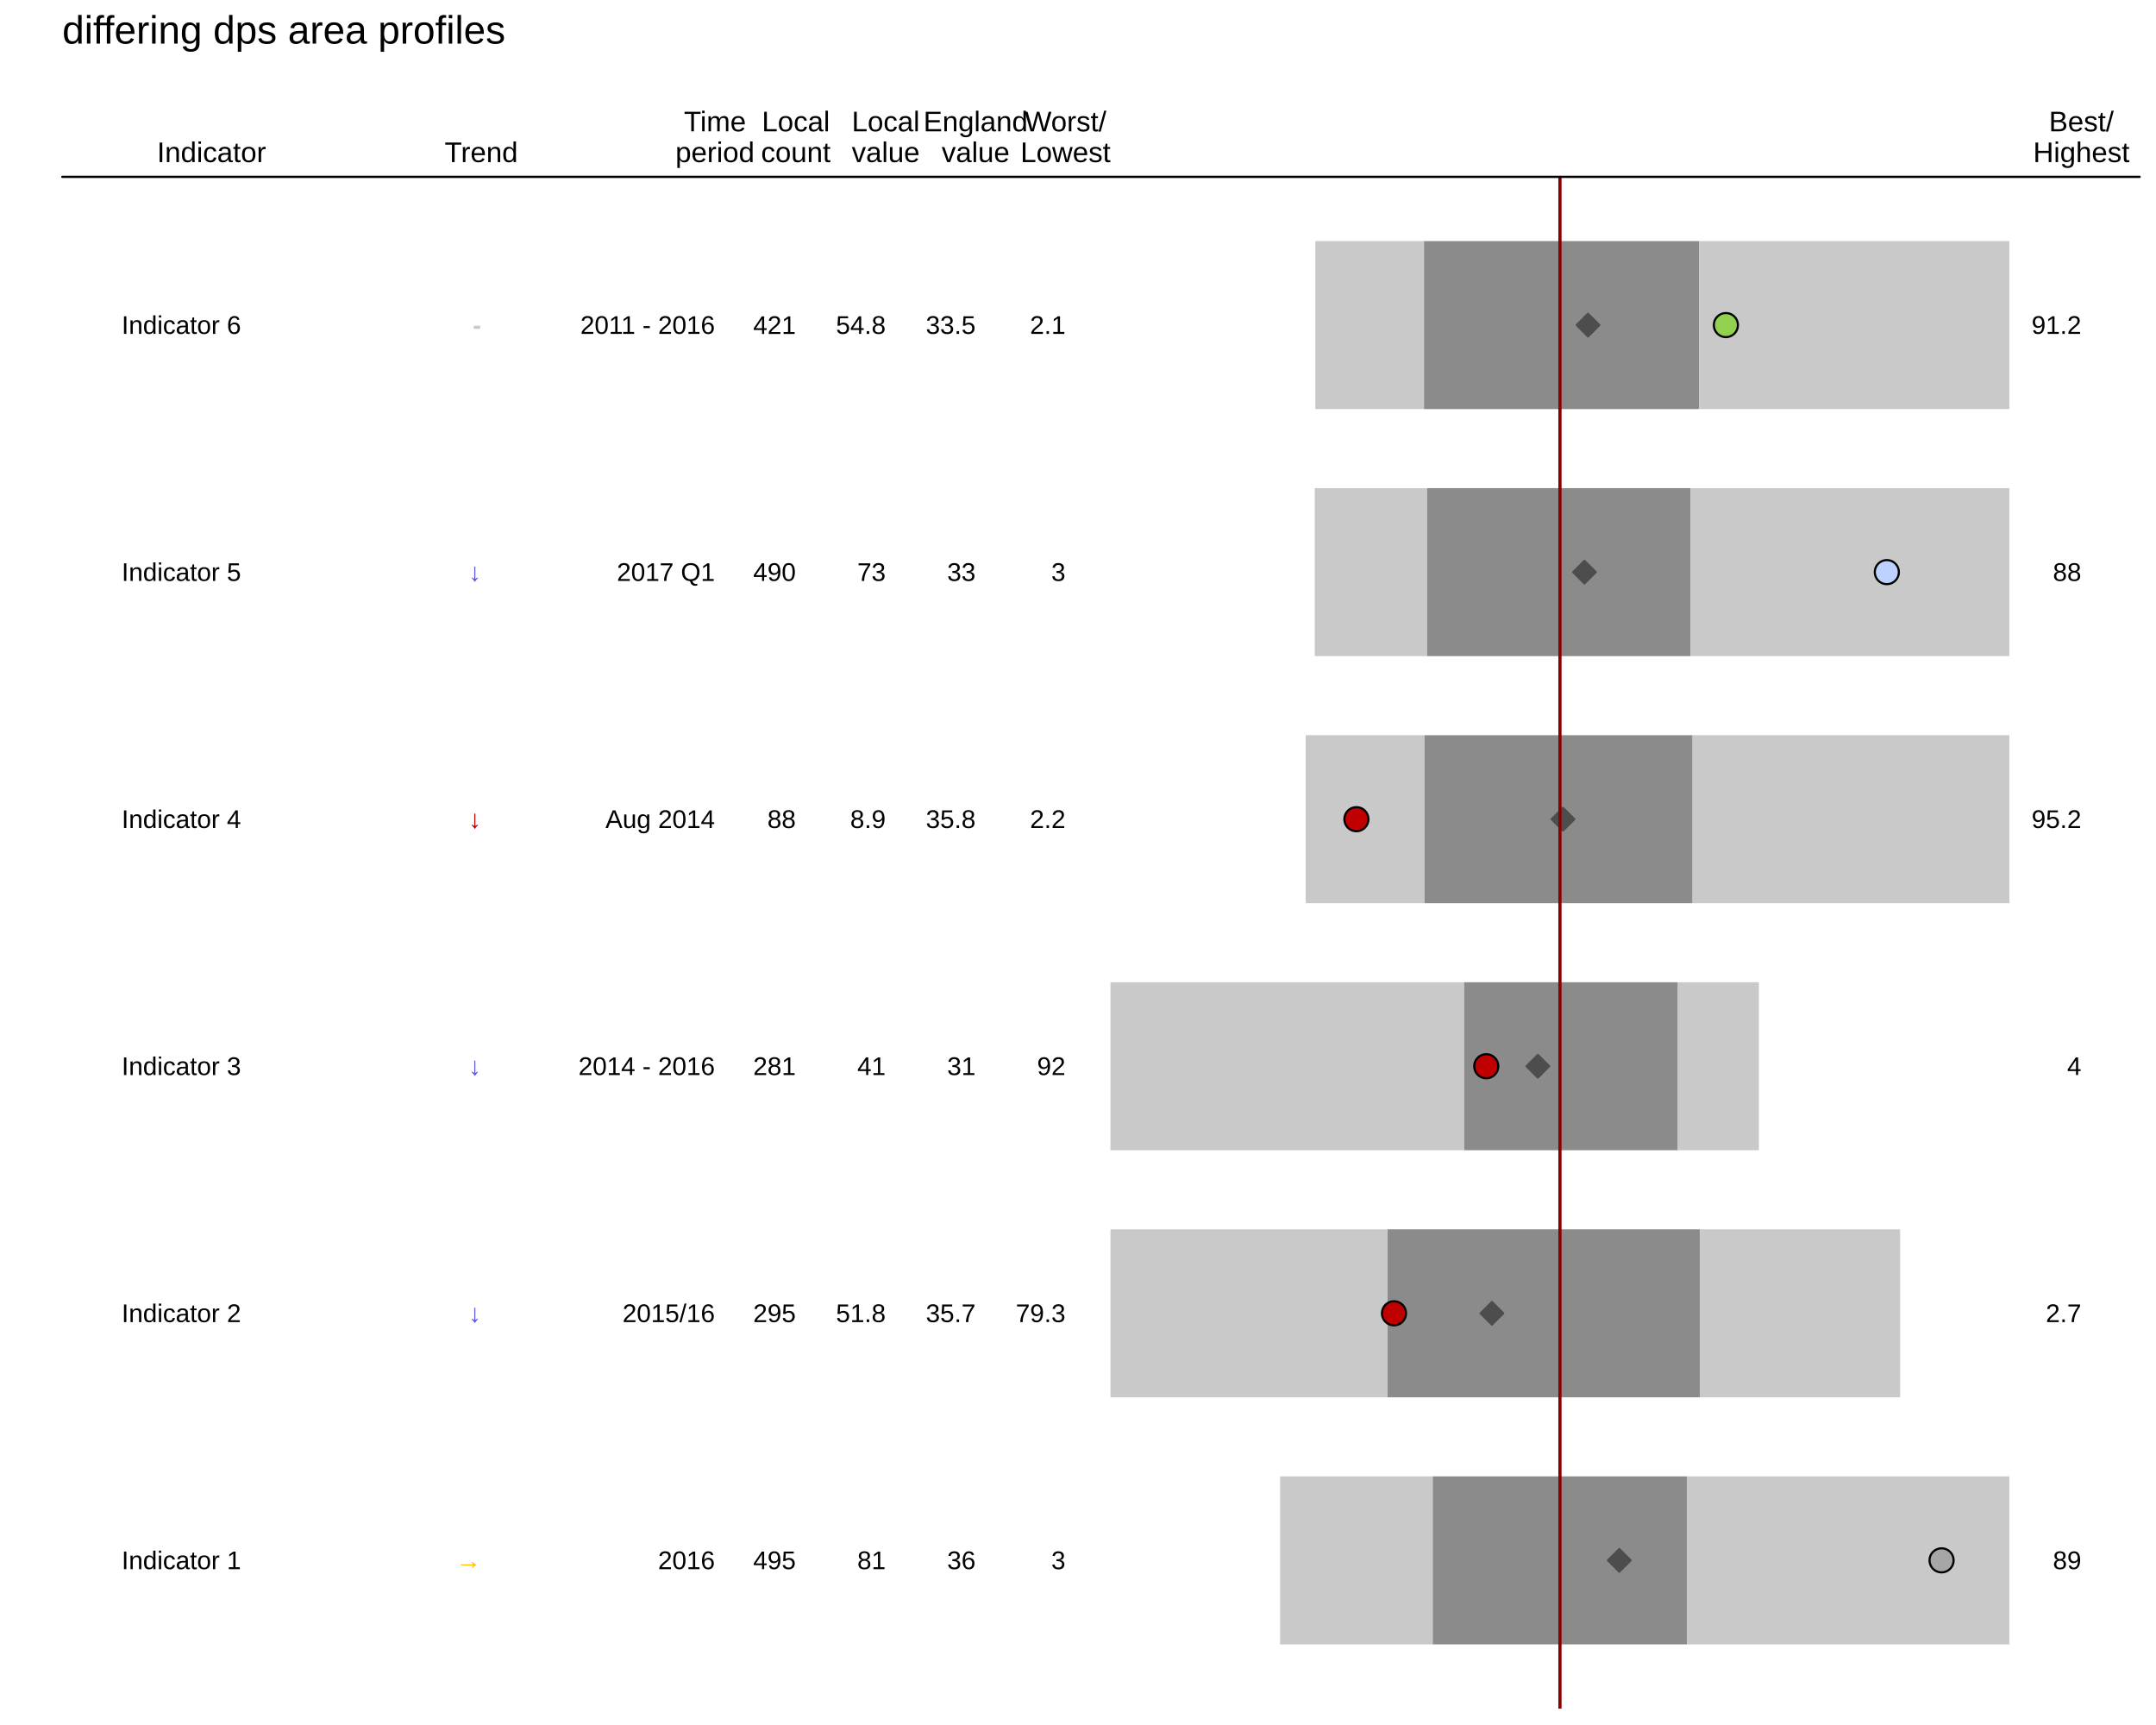
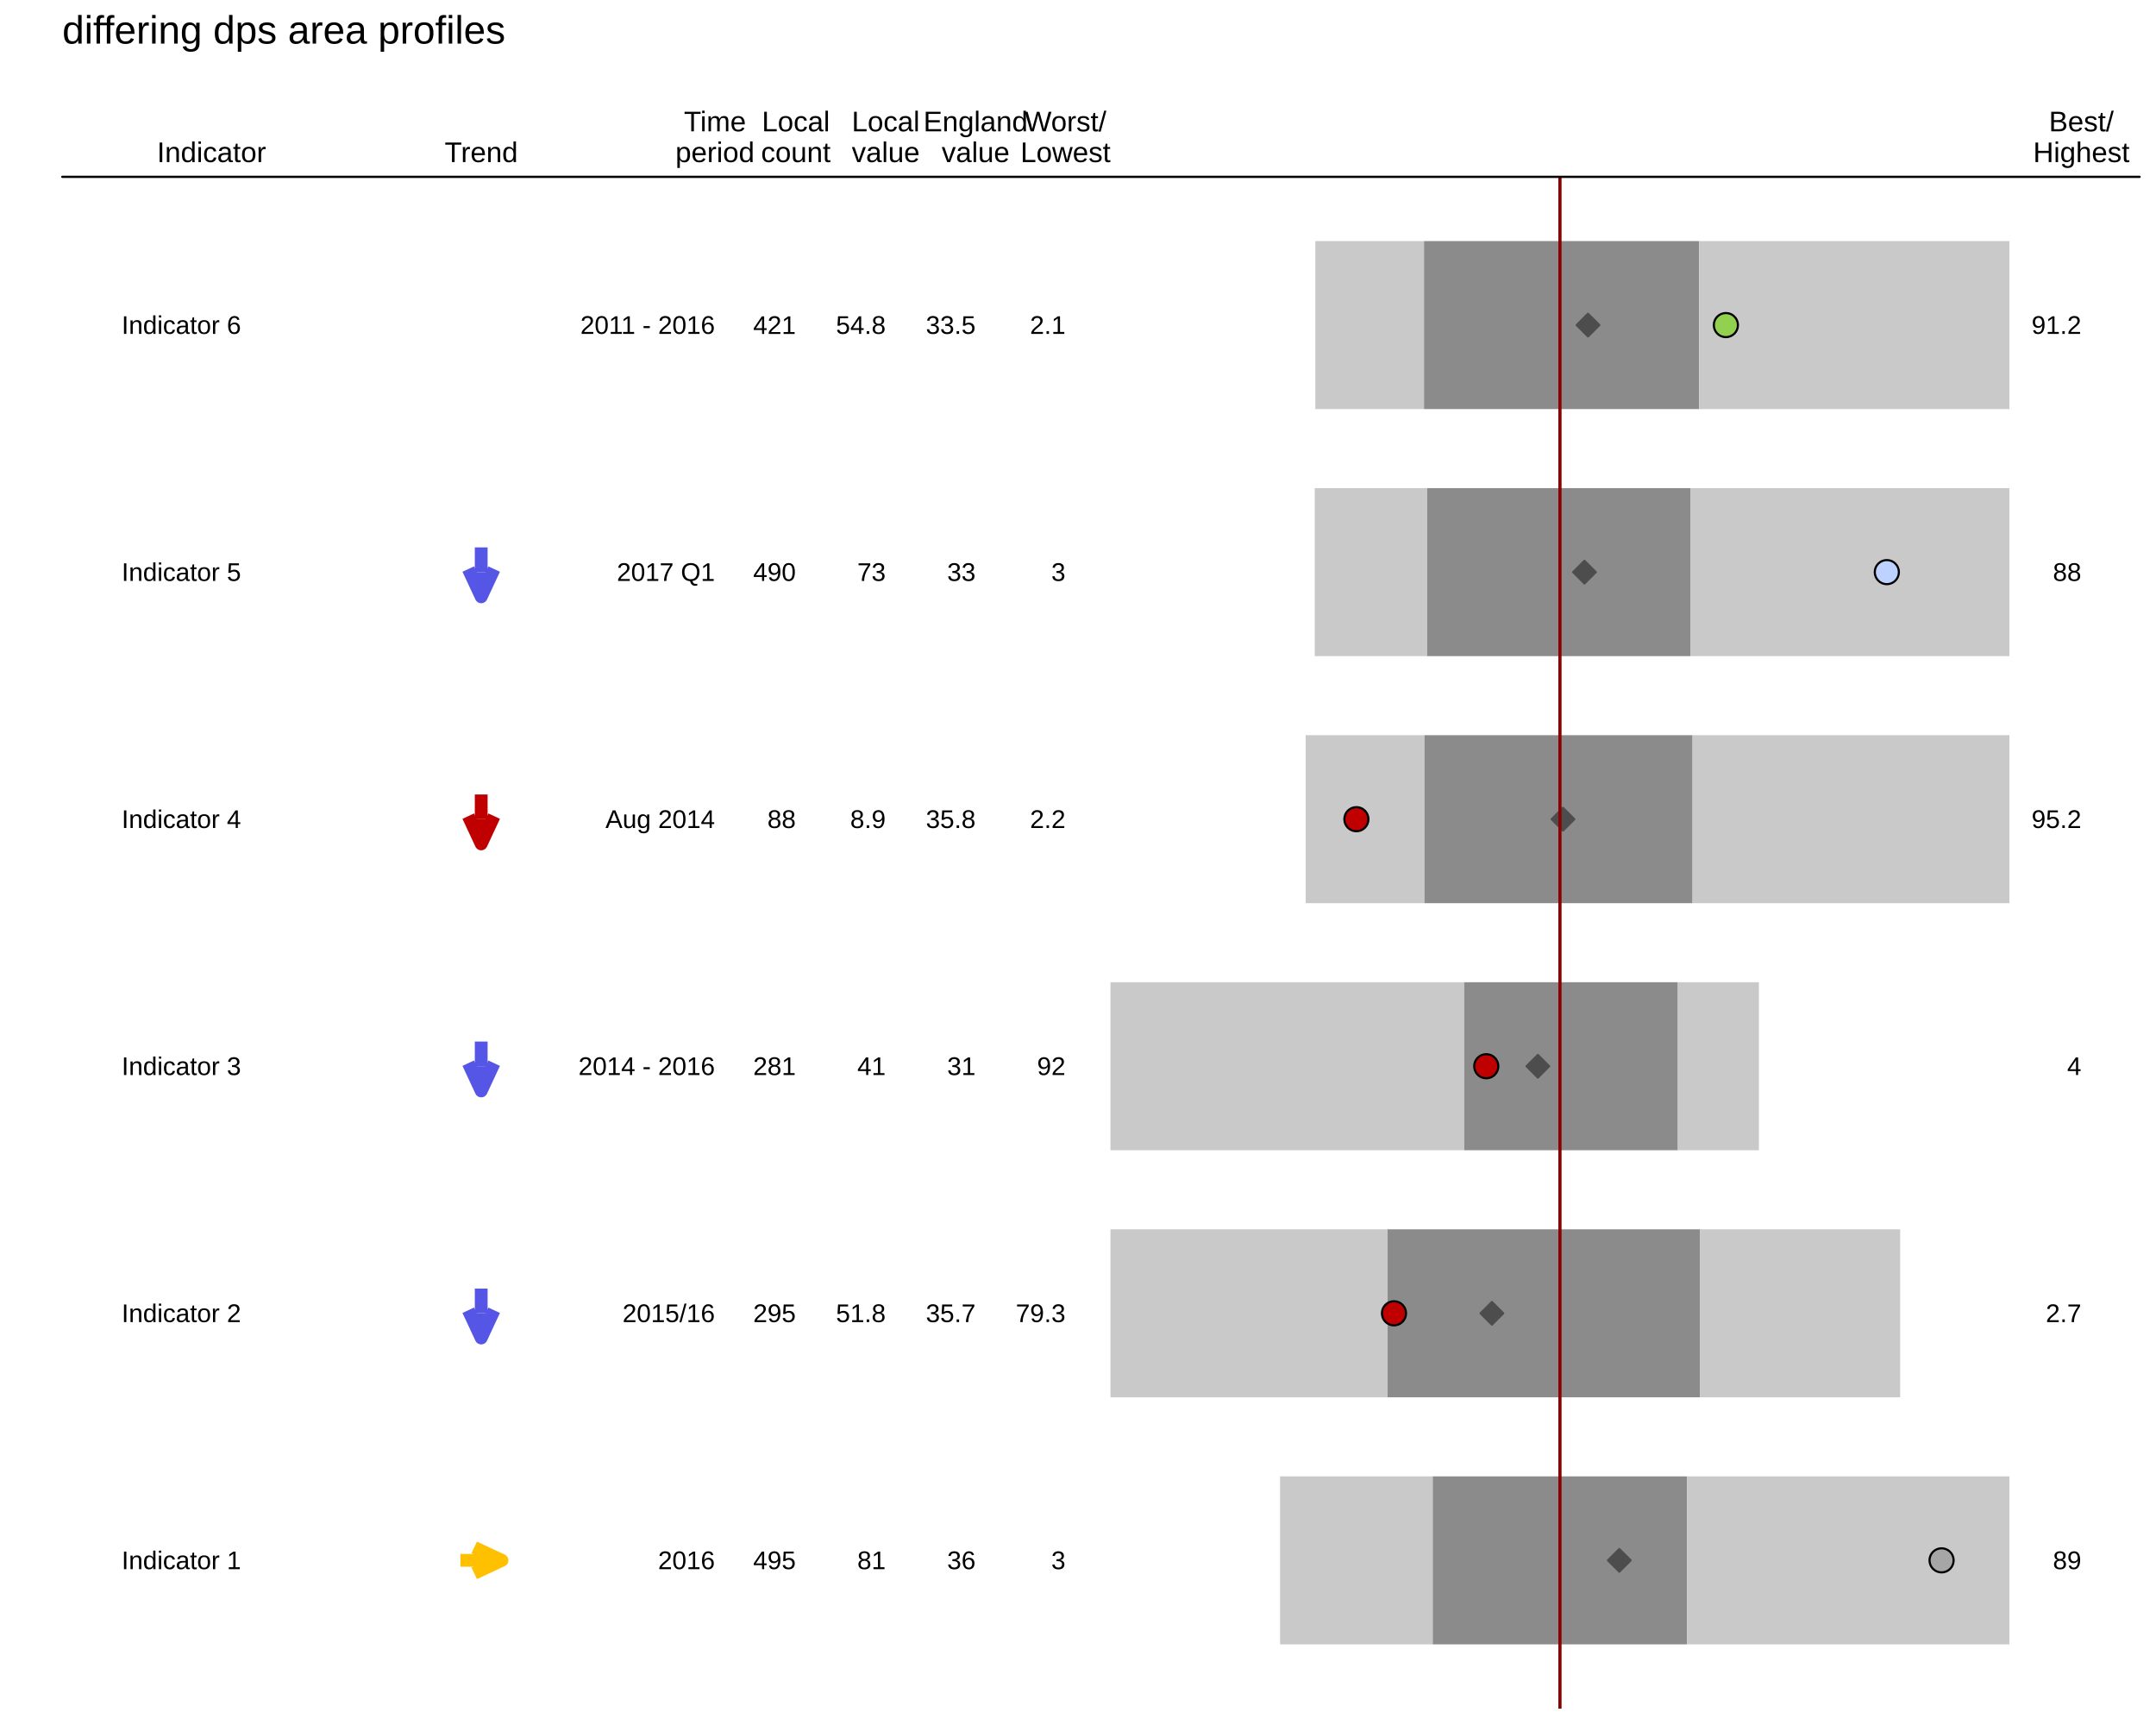
<svg xmlns="http://www.w3.org/2000/svg" viewBox="0 0 720.00 576.00">
  <defs>
    <style type="text/css">
    line, polyline, polygon, path, rect, circle {
      fill: none;
      stroke: #000000;
      stroke-linecap: round;
      stroke-linejoin: round;
      stroke-miterlimit: 10.00;
    }
  </style>
  </defs>
  <rect width="100%" height="100%" style="stroke: none; fill: #FFFFFF;" />
  <defs>
    <clipPath id="cpMjAuODB8NzE0LjUyfDU3MC41Mnw1OS4wNQ==">
      <rect x="20.80" y="59.05" width="693.72" height="511.47" />
    </clipPath>
  </defs>
  <rect x="370.84" y="492.98" width="56.64" height="56.10" style="stroke-width: 1.07; stroke: none; stroke-linecap: square; stroke-linejoin: miter; fill: #FFFFFF;" clip-path="url(#cpMjAuODB8NzE0LjUyfDU3MC41Mnw1OS4wNQ==)" />
  <rect x="427.49" y="492.98" width="50.98" height="56.10" style="stroke-width: 1.07; stroke: none; stroke-linecap: square; stroke-linejoin: miter; fill: #C9C9C9;" clip-path="url(#cpMjAuODB8NzE0LjUyfDU3MC41Mnw1OS4wNQ==)" />
  <rect x="478.47" y="492.98" width="84.96" height="56.10" style="stroke-width: 1.07; stroke: none; stroke-linecap: square; stroke-linejoin: miter; fill: #8B8B8B;" clip-path="url(#cpMjAuODB8NzE0LjUyfDU3MC41Mnw1OS4wNQ==)" />
  <rect x="563.43" y="492.98" width="107.62" height="56.10" style="stroke-width: 1.07; stroke: none; stroke-linecap: square; stroke-linejoin: miter; fill: #C9C9C9;" clip-path="url(#cpMjAuODB8NzE0LjUyfDU3MC41Mnw1OS4wNQ==)" />
  <rect x="370.84" y="410.48" width="0.00" height="56.10" style="stroke-width: 1.07; stroke: none; stroke-linecap: square; stroke-linejoin: miter; fill: #FFFFFF;" clip-path="url(#cpMjAuODB8NzE0LjUyfDU3MC41Mnw1OS4wNQ==)" />
  <rect x="370.84" y="410.48" width="92.52" height="56.10" style="stroke-width: 1.07; stroke: none; stroke-linecap: square; stroke-linejoin: miter; fill: #C9C9C9;" clip-path="url(#cpMjAuODB8NzE0LjUyfDU3MC41Mnw1OS4wNQ==)" />
  <rect x="463.37" y="410.48" width="104.40" height="56.10" style="stroke-width: 1.07; stroke: none; stroke-linecap: square; stroke-linejoin: miter; fill: #8B8B8B;" clip-path="url(#cpMjAuODB8NzE0LjUyfDU3MC41Mnw1OS4wNQ==)" />
  <rect x="567.77" y="410.48" width="66.79" height="56.10" style="stroke-width: 1.07; stroke: none; stroke-linecap: square; stroke-linejoin: miter; fill: #C9C9C9;" clip-path="url(#cpMjAuODB8NzE0LjUyfDU3MC41Mnw1OS4wNQ==)" />
  <rect x="370.84" y="327.98" width="0.00" height="56.10" style="stroke-width: 1.07; stroke: none; stroke-linecap: square; stroke-linejoin: miter; fill: #FFFFFF;" clip-path="url(#cpMjAuODB8NzE0LjUyfDU3MC41Mnw1OS4wNQ==)" />
  <rect x="370.84" y="327.98" width="118.11" height="56.10" style="stroke-width: 1.07; stroke: none; stroke-linecap: square; stroke-linejoin: miter; fill: #C9C9C9;" clip-path="url(#cpMjAuODB8NzE0LjUyfDU3MC41Mnw1OS4wNQ==)" />
  <rect x="488.96" y="327.98" width="71.36" height="56.10" style="stroke-width: 1.07; stroke: none; stroke-linecap: square; stroke-linejoin: miter; fill: #8B8B8B;" clip-path="url(#cpMjAuODB8NzE0LjUyfDU3MC41Mnw1OS4wNQ==)" />
  <rect x="560.32" y="327.98" width="27.07" height="56.10" style="stroke-width: 1.07; stroke: none; stroke-linecap: square; stroke-linejoin: miter; fill: #C9C9C9;" clip-path="url(#cpMjAuODB8NzE0LjUyfDU3MC41Mnw1OS4wNQ==)" />
  <rect x="370.84" y="245.49" width="65.20" height="56.10" style="stroke-width: 1.07; stroke: none; stroke-linecap: square; stroke-linejoin: miter; fill: #FFFFFF;" clip-path="url(#cpMjAuODB8NzE0LjUyfDU3MC41Mnw1OS4wNQ==)" />
  <rect x="436.04" y="245.49" width="39.67" height="56.10" style="stroke-width: 1.07; stroke: none; stroke-linecap: square; stroke-linejoin: miter; fill: #C9C9C9;" clip-path="url(#cpMjAuODB8NzE0LjUyfDU3MC41Mnw1OS4wNQ==)" />
  <rect x="475.71" y="245.49" width="89.52" height="56.10" style="stroke-width: 1.07; stroke: none; stroke-linecap: square; stroke-linejoin: miter; fill: #8B8B8B;" clip-path="url(#cpMjAuODB8NzE0LjUyfDU3MC41Mnw1OS4wNQ==)" />
  <rect x="565.23" y="245.49" width="105.82" height="56.10" style="stroke-width: 1.07; stroke: none; stroke-linecap: square; stroke-linejoin: miter; fill: #C9C9C9;" clip-path="url(#cpMjAuODB8NzE0LjUyfDU3MC41Mnw1OS4wNQ==)" />
  <rect x="370.84" y="162.99" width="68.23" height="56.10" style="stroke-width: 1.07; stroke: none; stroke-linecap: square; stroke-linejoin: miter; fill: #FFFFFF;" clip-path="url(#cpMjAuODB8NzE0LjUyfDU3MC41Mnw1OS4wNQ==)" />
  <rect x="439.07" y="162.99" width="37.53" height="56.10" style="stroke-width: 1.07; stroke: none; stroke-linecap: square; stroke-linejoin: miter; fill: #C9C9C9;" clip-path="url(#cpMjAuODB8NzE0LjUyfDU3MC41Mnw1OS4wNQ==)" />
  <rect x="476.60" y="162.99" width="88.02" height="56.10" style="stroke-width: 1.07; stroke: none; stroke-linecap: square; stroke-linejoin: miter; fill: #8B8B8B;" clip-path="url(#cpMjAuODB8NzE0LjUyfDU3MC41Mnw1OS4wNQ==)" />
  <rect x="564.61" y="162.99" width="106.44" height="56.10" style="stroke-width: 1.07; stroke: none; stroke-linecap: square; stroke-linejoin: miter; fill: #C9C9C9;" clip-path="url(#cpMjAuODB8NzE0LjUyfDU3MC41Mnw1OS4wNQ==)" />
  <rect x="370.84" y="80.50" width="68.42" height="56.10" style="stroke-width: 1.07; stroke: none; stroke-linecap: square; stroke-linejoin: miter; fill: #FFFFFF;" clip-path="url(#cpMjAuODB8NzE0LjUyfDU3MC41Mnw1OS4wNQ==)" />
  <rect x="439.26" y="80.50" width="36.29" height="56.10" style="stroke-width: 1.07; stroke: none; stroke-linecap: square; stroke-linejoin: miter; fill: #C9C9C9;" clip-path="url(#cpMjAuODB8NzE0LjUyfDU3MC41Mnw1OS4wNQ==)" />
  <rect x="475.55" y="80.50" width="91.90" height="56.10" style="stroke-width: 1.07; stroke: none; stroke-linecap: square; stroke-linejoin: miter; fill: #8B8B8B;" clip-path="url(#cpMjAuODB8NzE0LjUyfDU3MC41Mnw1OS4wNQ==)" />
  <rect x="567.45" y="80.50" width="103.60" height="56.10" style="stroke-width: 1.07; stroke: none; stroke-linecap: square; stroke-linejoin: miter; fill: #C9C9C9;" clip-path="url(#cpMjAuODB8NzE0LjUyfDU3MC41Mnw1OS4wNQ==)" />
  <polygon points="540.77,524.81 544.56,521.02 540.77,517.24 536.98,521.02 " style="stroke-width: 0.71; stroke: #4D4D4D; fill: #4D4D4D;" clip-path="url(#cpMjAuODB8NzE0LjUyfDU3MC41Mnw1OS4wNQ==)" />
  <polygon points="498.23,442.32 502.01,438.53 498.23,434.74 494.44,438.53 " style="stroke-width: 0.71; stroke: #4D4D4D; fill: #4D4D4D;" clip-path="url(#cpMjAuODB8NzE0LjUyfDU3MC41Mnw1OS4wNQ==)" />
  <polygon points="513.57,359.82 517.35,356.03 513.57,352.25 509.78,356.03 " style="stroke-width: 0.71; stroke: #4D4D4D; fill: #4D4D4D;" clip-path="url(#cpMjAuODB8NzE0LjUyfDU3MC41Mnw1OS4wNQ==)" />
  <polygon points="521.96,277.33 525.75,273.54 521.96,269.75 518.17,273.54 " style="stroke-width: 0.71; stroke: #4D4D4D; fill: #4D4D4D;" clip-path="url(#cpMjAuODB8NzE0LjUyfDU3MC41Mnw1OS4wNQ==)" />
  <polygon points="529.13,194.83 532.92,191.04 529.13,187.26 525.35,191.04 " style="stroke-width: 0.71; stroke: #4D4D4D; fill: #4D4D4D;" clip-path="url(#cpMjAuODB8NzE0LjUyfDU3MC41Mnw1OS4wNQ==)" />
  <polygon points="530.31,112.34 534.10,108.55 530.31,104.76 526.53,108.55 " style="stroke-width: 0.71; stroke: #4D4D4D; fill: #4D4D4D;" clip-path="url(#cpMjAuODB8NzE0LjUyfDU3MC41Mnw1OS4wNQ==)" />
  <circle cx="648.39" cy="521.02" r="3.02pt" style="stroke-width: 0.71; fill: #A6A6A6;" clip-path="url(#cpMjAuODB8NzE0LjUyfDU3MC41Mnw1OS4wNQ==)" />
  <circle cx="465.52" cy="438.53" r="3.02pt" style="stroke-width: 0.71; fill: #C00000;" clip-path="url(#cpMjAuODB8NzE0LjUyfDU3MC41Mnw1OS4wNQ==)" />
  <circle cx="496.34" cy="356.03" r="3.02pt" style="stroke-width: 0.71; fill: #C00000;" clip-path="url(#cpMjAuODB8NzE0LjUyfDU3MC41Mnw1OS4wNQ==)" />
  <circle cx="452.97" cy="273.54" r="3.02pt" style="stroke-width: 0.71; fill: #C00000;" clip-path="url(#cpMjAuODB8NzE0LjUyfDU3MC41Mnw1OS4wNQ==)" />
  <circle cx="630.11" cy="191.04" r="3.02pt" style="stroke-width: 0.71; fill: #BED2FF;" clip-path="url(#cpMjAuODB8NzE0LjUyfDU3MC41Mnw1OS4wNQ==)" />
  <circle cx="576.36" cy="108.55" r="3.02pt" style="stroke-width: 0.71; fill: #92D050;" clip-path="url(#cpMjAuODB8NzE0LjUyfDU3MC41Mnw1OS4wNQ==)" />
  <line x1="520.95" y1="570.52" x2="520.95" y2="59.05" style="stroke-width: 1.07; stroke: #8B0000; stroke-linecap: butt;" clip-path="url(#cpMjAuODB8NzE0LjUyfDU3MC41Mnw1OS4wNQ==)" />
  <g clip-path="url(#cpMjAuODB8NzE0LjUyfDU3MC41Mnw1OS4wNQ==)">
    <text x="685.57" y="523.96" style="font-size: 8.54px; font-family: Liberation Sans;" textLength="9.50px" lengthAdjust="spacingAndGlyphs">89</text>
  </g>
  <g clip-path="url(#cpMjAuODB8NzE0LjUyfDU3MC41Mnw1OS4wNQ==)">
    <text x="351.08" y="523.96" style="font-size: 8.54px; font-family: Liberation Sans;" textLength="4.75px" lengthAdjust="spacingAndGlyphs">3</text>
  </g>
  <g clip-path="url(#cpMjAuODB8NzE0LjUyfDU3MC41Mnw1OS4wNQ==)">
    <text x="683.19" y="441.47" style="font-size: 8.54px; font-family: Liberation Sans;" textLength="11.88px" lengthAdjust="spacingAndGlyphs">2.7</text>
  </g>
  <g clip-path="url(#cpMjAuODB8NzE0LjUyfDU3MC41Mnw1OS4wNQ==)">
    <text x="339.21" y="441.47" style="font-size: 8.54px; font-family: Liberation Sans;" textLength="16.62px" lengthAdjust="spacingAndGlyphs">79.3</text>
  </g>
  <g clip-path="url(#cpMjAuODB8NzE0LjUyfDU3MC41Mnw1OS4wNQ==)">
    <text x="690.32" y="358.97" style="font-size: 8.54px; font-family: Liberation Sans;" textLength="4.75px" lengthAdjust="spacingAndGlyphs">4</text>
  </g>
  <g clip-path="url(#cpMjAuODB8NzE0LjUyfDU3MC41Mnw1OS4wNQ==)">
    <text x="346.33" y="358.97" style="font-size: 8.54px; font-family: Liberation Sans;" textLength="9.50px" lengthAdjust="spacingAndGlyphs">92</text>
  </g>
  <g clip-path="url(#cpMjAuODB8NzE0LjUyfDU3MC41Mnw1OS4wNQ==)">
    <text x="678.44" y="276.48" style="font-size: 8.54px; font-family: Liberation Sans;" textLength="16.62px" lengthAdjust="spacingAndGlyphs">95.2</text>
  </g>
  <g clip-path="url(#cpMjAuODB8NzE0LjUyfDU3MC41Mnw1OS4wNQ==)">
    <text x="343.96" y="276.48" style="font-size: 8.54px; font-family: Liberation Sans;" textLength="11.88px" lengthAdjust="spacingAndGlyphs">2.2</text>
  </g>
  <g clip-path="url(#cpMjAuODB8NzE0LjUyfDU3MC41Mnw1OS4wNQ==)">
    <text x="685.57" y="193.98" style="font-size: 8.54px; font-family: Liberation Sans;" textLength="9.50px" lengthAdjust="spacingAndGlyphs">88</text>
  </g>
  <g clip-path="url(#cpMjAuODB8NzE0LjUyfDU3MC41Mnw1OS4wNQ==)">
    <text x="351.08" y="193.98" style="font-size: 8.54px; font-family: Liberation Sans;" textLength="4.75px" lengthAdjust="spacingAndGlyphs">3</text>
  </g>
  <g clip-path="url(#cpMjAuODB8NzE0LjUyfDU3MC41Mnw1OS4wNQ==)">
    <text x="678.44" y="111.49" style="font-size: 8.54px; font-family: Liberation Sans;" textLength="16.62px" lengthAdjust="spacingAndGlyphs">91.2</text>
  </g>
  <g clip-path="url(#cpMjAuODB8NzE0LjUyfDU3MC41Mnw1OS4wNQ==)">
    <text x="343.96" y="111.49" style="font-size: 8.54px; font-family: Liberation Sans;" textLength="11.88px" lengthAdjust="spacingAndGlyphs">2.1</text>
  </g>
  <g clip-path="url(#cpMjAuODB8NzE0LjUyfDU3MC41Mnw1OS4wNQ==)">
    <text x="316.31" y="523.96" style="font-size: 8.54px; font-family: Liberation Sans;" textLength="9.50px" lengthAdjust="spacingAndGlyphs">36</text>
  </g>
  <g clip-path="url(#cpMjAuODB8NzE0LjUyfDU3MC41Mnw1OS4wNQ==)">
    <text x="309.19" y="441.47" style="font-size: 8.54px; font-family: Liberation Sans;" textLength="16.62px" lengthAdjust="spacingAndGlyphs">35.7</text>
  </g>
  <g clip-path="url(#cpMjAuODB8NzE0LjUyfDU3MC41Mnw1OS4wNQ==)">
    <text x="316.31" y="358.97" style="font-size: 8.54px; font-family: Liberation Sans;" textLength="9.50px" lengthAdjust="spacingAndGlyphs">31</text>
  </g>
  <g clip-path="url(#cpMjAuODB8NzE0LjUyfDU3MC41Mnw1OS4wNQ==)">
    <text x="309.19" y="276.48" style="font-size: 8.54px; font-family: Liberation Sans;" textLength="16.62px" lengthAdjust="spacingAndGlyphs">35.8</text>
  </g>
  <g clip-path="url(#cpMjAuODB8NzE0LjUyfDU3MC41Mnw1OS4wNQ==)">
    <text x="316.31" y="193.98" style="font-size: 8.54px; font-family: Liberation Sans;" textLength="9.50px" lengthAdjust="spacingAndGlyphs">33</text>
  </g>
  <g clip-path="url(#cpMjAuODB8NzE0LjUyfDU3MC41Mnw1OS4wNQ==)">
    <text x="309.19" y="111.49" style="font-size: 8.54px; font-family: Liberation Sans;" textLength="16.62px" lengthAdjust="spacingAndGlyphs">33.5</text>
  </g>
  <g clip-path="url(#cpMjAuODB8NzE0LjUyfDU3MC41Mnw1OS4wNQ==)">
    <text x="286.29" y="523.96" style="font-size: 8.54px; font-family: Liberation Sans;" textLength="9.50px" lengthAdjust="spacingAndGlyphs">81</text>
  </g>
  <g clip-path="url(#cpMjAuODB8NzE0LjUyfDU3MC41Mnw1OS4wNQ==)">
    <text x="279.17" y="441.47" style="font-size: 8.54px; font-family: Liberation Sans;" textLength="16.62px" lengthAdjust="spacingAndGlyphs">51.8</text>
  </g>
  <g clip-path="url(#cpMjAuODB8NzE0LjUyfDU3MC41Mnw1OS4wNQ==)">
    <text x="286.29" y="358.97" style="font-size: 8.54px; font-family: Liberation Sans;" textLength="9.50px" lengthAdjust="spacingAndGlyphs">41</text>
  </g>
  <g clip-path="url(#cpMjAuODB8NzE0LjUyfDU3MC41Mnw1OS4wNQ==)">
    <text x="283.92" y="276.48" style="font-size: 8.54px; font-family: Liberation Sans;" textLength="11.88px" lengthAdjust="spacingAndGlyphs">8.9</text>
  </g>
  <g clip-path="url(#cpMjAuODB8NzE0LjUyfDU3MC41Mnw1OS4wNQ==)">
    <text x="286.29" y="193.98" style="font-size: 8.54px; font-family: Liberation Sans;" textLength="9.50px" lengthAdjust="spacingAndGlyphs">73</text>
  </g>
  <g clip-path="url(#cpMjAuODB8NzE0LjUyfDU3MC41Mnw1OS4wNQ==)">
    <text x="279.17" y="111.49" style="font-size: 8.54px; font-family: Liberation Sans;" textLength="16.62px" lengthAdjust="spacingAndGlyphs">54.8</text>
  </g>
  <g clip-path="url(#cpMjAuODB8NzE0LjUyfDU3MC41Mnw1OS4wNQ==)">
    <text x="251.52" y="523.96" style="font-size: 8.54px; font-family: Liberation Sans;" textLength="14.25px" lengthAdjust="spacingAndGlyphs">495</text>
  </g>
  <g clip-path="url(#cpMjAuODB8NzE0LjUyfDU3MC41Mnw1OS4wNQ==)">
    <text x="251.52" y="441.47" style="font-size: 8.54px; font-family: Liberation Sans;" textLength="14.25px" lengthAdjust="spacingAndGlyphs">295</text>
  </g>
  <g clip-path="url(#cpMjAuODB8NzE0LjUyfDU3MC41Mnw1OS4wNQ==)">
    <text x="251.52" y="358.97" style="font-size: 8.54px; font-family: Liberation Sans;" textLength="14.25px" lengthAdjust="spacingAndGlyphs">281</text>
  </g>
  <g clip-path="url(#cpMjAuODB8NzE0LjUyfDU3MC41Mnw1OS4wNQ==)">
    <text x="256.27" y="276.48" style="font-size: 8.54px; font-family: Liberation Sans;" textLength="9.50px" lengthAdjust="spacingAndGlyphs">88</text>
  </g>
  <g clip-path="url(#cpMjAuODB8NzE0LjUyfDU3MC41Mnw1OS4wNQ==)">
    <text x="251.52" y="193.98" style="font-size: 8.54px; font-family: Liberation Sans;" textLength="14.25px" lengthAdjust="spacingAndGlyphs">490</text>
  </g>
  <g clip-path="url(#cpMjAuODB8NzE0LjUyfDU3MC41Mnw1OS4wNQ==)">
    <text x="251.52" y="111.52" style="font-size: 8.54px; font-family: Liberation Sans;" textLength="14.25px" lengthAdjust="spacingAndGlyphs">421</text>
  </g>
  <g clip-path="url(#cpMjAuODB8NzE0LjUyfDU3MC41Mnw1OS4wNQ==)">
    <text x="219.75" y="523.96" style="font-size: 8.54px; font-family: Liberation Sans;" textLength="19.00px" lengthAdjust="spacingAndGlyphs">2016</text>
  </g>
  <g clip-path="url(#cpMjAuODB8NzE0LjUyfDU3MC41Mnw1OS4wNQ==)">
    <text x="207.88" y="441.47" style="font-size: 8.54px; font-family: Liberation Sans;" textLength="30.88px" lengthAdjust="spacingAndGlyphs">2015/16</text>
  </g>
  <g clip-path="url(#cpMjAuODB8NzE0LjUyfDU3MC41Mnw1OS4wNQ==)">
    <text x="193.16" y="358.97" style="font-size: 8.54px; font-family: Liberation Sans;" textLength="45.59px" lengthAdjust="spacingAndGlyphs">2014 - 2016</text>
  </g>
  <g clip-path="url(#cpMjAuODB8NzE0LjUyfDU3MC41Mnw1OS4wNQ==)">
    <text x="202.19" y="276.48" style="font-size: 8.54px; font-family: Liberation Sans;" textLength="36.56px" lengthAdjust="spacingAndGlyphs">Aug 2014</text>
  </g>
  <g clip-path="url(#cpMjAuODB8NzE0LjUyfDU3MC41Mnw1OS4wNQ==)">
    <text x="205.99" y="193.98" style="font-size: 8.54px; font-family: Liberation Sans;" textLength="32.77px" lengthAdjust="spacingAndGlyphs">2017 Q1</text>
  </g>
  <g clip-path="url(#cpMjAuODB8NzE0LjUyfDU3MC41Mnw1OS4wNQ==)">
    <text x="193.80" y="111.49" style="font-size: 8.54px; font-family: Liberation Sans;" textLength="44.95px" lengthAdjust="spacingAndGlyphs">2011 - 2016</text>
  </g>
-   <g clip-path="url(#cpMjAuODB8NzE0LjUyfDU3MC41Mnw1OS4wNQ==)">
-     <text x="152.17" y="523.96" style="font-size: 8.54px; font-weight: bold; fill: #FFC000; font-family: Liberation Sans;" textLength="8.53px" lengthAdjust="spacingAndGlyphs">→</text>
-   </g>
-   <g clip-path="url(#cpMjAuODB8NzE0LjUyfDU3MC41Mnw1OS4wNQ==)">
-     <text x="156.43" y="441.47" style="font-size: 8.54px; font-weight: bold; fill: #5555E6; font-family: Liberation Sans;" textLength="4.27px" lengthAdjust="spacingAndGlyphs">↓</text>
-   </g>
-   <g clip-path="url(#cpMjAuODB8NzE0LjUyfDU3MC41Mnw1OS4wNQ==)">
-     <text x="156.43" y="358.97" style="font-size: 8.54px; font-weight: bold; fill: #5555E6; font-family: Liberation Sans;" textLength="4.27px" lengthAdjust="spacingAndGlyphs">↓</text>
-   </g>
-   <g clip-path="url(#cpMjAuODB8NzE0LjUyfDU3MC41Mnw1OS4wNQ==)">
-     <text x="156.43" y="276.48" style="font-size: 8.54px; font-weight: bold; fill: #C00000; font-family: Liberation Sans;" textLength="4.27px" lengthAdjust="spacingAndGlyphs">↓</text>
-   </g>
-   <g clip-path="url(#cpMjAuODB8NzE0LjUyfDU3MC41Mnw1OS4wNQ==)">
-     <text x="156.43" y="193.98" style="font-size: 8.54px; font-weight: bold; fill: #5555E6; font-family: Liberation Sans;" textLength="4.27px" lengthAdjust="spacingAndGlyphs">↓</text>
-   </g>
-   <g clip-path="url(#cpMjAuODB8NzE0LjUyfDU3MC41Mnw1OS4wNQ==)">
-     <text x="157.86" y="111.49" style="font-size: 8.54px; font-weight: bold; fill: #C9C9C9; font-family: Liberation Sans;" textLength="2.84px" lengthAdjust="spacingAndGlyphs">-</text>
-   </g>
+   <line x1="160.70" y1="521.02" x2="167.64" y2="521.02" style="stroke-width: 4.27; stroke: #FFC000; stroke-linecap: butt;" clip-path="url(#cpMjAuODB8NzE0LjUyfDU3MC41Mnw1OS4wNQ==)" />
+   <polyline points="158.37,525.35 167.64,521.02 158.37,516.70 " style="stroke-width: 4.27; stroke: #FFC000; stroke-linecap: butt;" clip-path="url(#cpMjAuODB8NzE0LjUyfDU3MC41Mnw1OS4wNQ==)" />
+   <line x1="160.70" y1="438.53" x2="160.70" y2="446.78" style="stroke-width: 4.27; stroke: #5555E6; stroke-linecap: butt;" clip-path="url(#cpMjAuODB8NzE0LjUyfDU3MC41Mnw1OS4wNQ==)" />
+   <polyline points="156.38,437.51 160.70,446.78 165.02,437.51 " style="stroke-width: 4.27; stroke: #5555E6; stroke-linecap: butt;" clip-path="url(#cpMjAuODB8NzE0LjUyfDU3MC41Mnw1OS4wNQ==)" />
+   <line x1="160.70" y1="356.03" x2="160.70" y2="364.28" style="stroke-width: 4.27; stroke: #5555E6; stroke-linecap: butt;" clip-path="url(#cpMjAuODB8NzE0LjUyfDU3MC41Mnw1OS4wNQ==)" />
+   <polyline points="156.38,355.01 160.70,364.28 165.02,355.01 " style="stroke-width: 4.27; stroke: #5555E6; stroke-linecap: butt;" clip-path="url(#cpMjAuODB8NzE0LjUyfDU3MC41Mnw1OS4wNQ==)" />
+   <line x1="160.70" y1="273.54" x2="160.70" y2="281.79" style="stroke-width: 4.27; stroke: #C00000; stroke-linecap: butt;" clip-path="url(#cpMjAuODB8NzE0LjUyfDU3MC41Mnw1OS4wNQ==)" />
+   <polyline points="156.38,272.52 160.70,281.79 165.02,272.52 " style="stroke-width: 4.27; stroke: #C00000; stroke-linecap: butt;" clip-path="url(#cpMjAuODB8NzE0LjUyfDU3MC41Mnw1OS4wNQ==)" />
+   <line x1="160.70" y1="191.04" x2="160.70" y2="199.29" style="stroke-width: 4.27; stroke: #5555E6; stroke-linecap: butt;" clip-path="url(#cpMjAuODB8NzE0LjUyfDU3MC41Mnw1OS4wNQ==)" />
+   <polyline points="156.38,190.02 160.70,199.29 165.02,190.02 " style="stroke-width: 4.27; stroke: #5555E6; stroke-linecap: butt;" clip-path="url(#cpMjAuODB8NzE0LjUyfDU3MC41Mnw1OS4wNQ==)" />
+   <line x1="160.70" y1="521.02" x2="153.76" y2="521.02" style="stroke-width: 4.27; stroke: #FFC000; stroke-linecap: butt;" clip-path="url(#cpMjAuODB8NzE0LjUyfDU3MC41Mnw1OS4wNQ==)" />
+   <line x1="160.70" y1="438.53" x2="160.70" y2="430.28" style="stroke-width: 4.27; stroke: #5555E6; stroke-linecap: butt;" clip-path="url(#cpMjAuODB8NzE0LjUyfDU3MC41Mnw1OS4wNQ==)" />
+   <line x1="160.70" y1="356.03" x2="160.70" y2="347.78" style="stroke-width: 4.27; stroke: #5555E6; stroke-linecap: butt;" clip-path="url(#cpMjAuODB8NzE0LjUyfDU3MC41Mnw1OS4wNQ==)" />
+   <line x1="160.70" y1="273.54" x2="160.70" y2="265.29" style="stroke-width: 4.27; stroke: #C00000; stroke-linecap: butt;" clip-path="url(#cpMjAuODB8NzE0LjUyfDU3MC41Mnw1OS4wNQ==)" />
+   <line x1="160.70" y1="191.04" x2="160.70" y2="182.79" style="stroke-width: 4.27; stroke: #5555E6; stroke-linecap: butt;" clip-path="url(#cpMjAuODB8NzE0LjUyfDU3MC41Mnw1OS4wNQ==)" />
  <g clip-path="url(#cpMjAuODB8NzE0LjUyfDU3MC41Mnw1OS4wNQ==)">
    <text x="40.62" y="523.96" style="font-size: 8.54px; font-family: Liberation Sans;" textLength="39.88px" lengthAdjust="spacingAndGlyphs">Indicator 1</text>
  </g>
  <g clip-path="url(#cpMjAuODB8NzE0LjUyfDU3MC41Mnw1OS4wNQ==)">
    <text x="40.62" y="441.47" style="font-size: 8.54px; font-family: Liberation Sans;" textLength="39.88px" lengthAdjust="spacingAndGlyphs">Indicator 2</text>
  </g>
  <g clip-path="url(#cpMjAuODB8NzE0LjUyfDU3MC41Mnw1OS4wNQ==)">
    <text x="40.62" y="358.97" style="font-size: 8.54px; font-family: Liberation Sans;" textLength="39.88px" lengthAdjust="spacingAndGlyphs">Indicator 3</text>
  </g>
  <g clip-path="url(#cpMjAuODB8NzE0LjUyfDU3MC41Mnw1OS4wNQ==)">
    <text x="40.62" y="276.48" style="font-size: 8.54px; font-family: Liberation Sans;" textLength="39.88px" lengthAdjust="spacingAndGlyphs">Indicator 4</text>
  </g>
  <g clip-path="url(#cpMjAuODB8NzE0LjUyfDU3MC41Mnw1OS4wNQ==)">
    <text x="40.62" y="193.98" style="font-size: 8.54px; font-family: Liberation Sans;" textLength="39.88px" lengthAdjust="spacingAndGlyphs">Indicator 5</text>
  </g>
  <g clip-path="url(#cpMjAuODB8NzE0LjUyfDU3MC41Mnw1OS4wNQ==)">
    <text x="40.62" y="111.49" style="font-size: 8.54px; font-family: Liberation Sans;" textLength="39.88px" lengthAdjust="spacingAndGlyphs">Indicator 6</text>
  </g>
  <defs>
    <clipPath id="cpMC4wMHw3MjAuMDB8NTc2LjAwfDAuMDA=">
      <rect x="0.00" y="0.00" width="720.00" height="576.00" />
    </clipPath>
  </defs>
  <polyline points="20.80,59.05 714.52,59.05 " style="stroke-width: 0.75;" clip-path="url(#cpMC4wMHw3MjAuMDB8NTc2LjAwfDAuMDA=)" />
  <g clip-path="url(#cpMC4wMHw3MjAuMDB8NTc2LjAwfDAuMDA=)">
    <text x="52.43" y="54.12" style="font-size: 9.50px; font-family: Liberation Sans;" textLength="36.42px" lengthAdjust="spacingAndGlyphs">Indicator</text>
  </g>
  <g clip-path="url(#cpMC4wMHw3MjAuMDB8NTc2LjAwfDAuMDA=)">
    <text x="148.48" y="54.12" style="font-size: 9.50px; font-family: Liberation Sans;" textLength="24.44px" lengthAdjust="spacingAndGlyphs">Trend</text>
  </g>
  <g clip-path="url(#cpMC4wMHw3MjAuMDB8NTc2LjAwfDAuMDA=)">
    <text x="228.39" y="43.85" style="font-size: 9.50px; font-family: Liberation Sans;" textLength="20.73px" lengthAdjust="spacingAndGlyphs">Time</text>
  </g>
  <g clip-path="url(#cpMC4wMHw3MjAuMDB8NTc2LjAwfDAuMDA=)">
    <text x="225.56" y="54.12" style="font-size: 9.50px; font-family: Liberation Sans;" textLength="26.39px" lengthAdjust="spacingAndGlyphs">period</text>
  </g>
  <g clip-path="url(#cpMC4wMHw3MjAuMDB8NTc2LjAwfDAuMDA=)">
    <text x="254.42" y="43.85" style="font-size: 9.50px; font-family: Liberation Sans;" textLength="22.70px" lengthAdjust="spacingAndGlyphs">Local</text>
  </g>
  <g clip-path="url(#cpMC4wMHw3MjAuMDB8NTc2LjAwfDAuMDA=)">
    <text x="254.15" y="54.12" style="font-size: 9.50px; font-family: Liberation Sans;" textLength="23.23px" lengthAdjust="spacingAndGlyphs">count</text>
  </g>
  <g clip-path="url(#cpMC4wMHw3MjAuMDB8NTc2LjAwfDAuMDA=)">
    <text x="284.44" y="43.85" style="font-size: 9.50px; font-family: Liberation Sans;" textLength="22.70px" lengthAdjust="spacingAndGlyphs">Local</text>
  </g>
  <g clip-path="url(#cpMC4wMHw3MjAuMDB8NTc2LjAwfDAuMDA=)">
    <text x="284.44" y="54.12" style="font-size: 9.50px; font-family: Liberation Sans;" textLength="22.70px" lengthAdjust="spacingAndGlyphs">value</text>
  </g>
  <g clip-path="url(#cpMC4wMHw3MjAuMDB8NTc2LjAwfDAuMDA=)">
    <text x="308.38" y="43.85" style="font-size: 9.50px; font-family: Liberation Sans;" textLength="34.86px" lengthAdjust="spacingAndGlyphs">England</text>
  </g>
  <g clip-path="url(#cpMC4wMHw3MjAuMDB8NTc2LjAwfDAuMDA=)">
    <text x="314.46" y="54.12" style="font-size: 9.50px; font-family: Liberation Sans;" textLength="22.70px" lengthAdjust="spacingAndGlyphs">value</text>
  </g>
  <g clip-path="url(#cpMC4wMHw3MjAuMDB8NTc2LjAwfDAuMDA=)">
    <text x="342.20" y="43.85" style="font-size: 9.50px; font-family: Liberation Sans;" textLength="27.27px" lengthAdjust="spacingAndGlyphs">Worst/</text>
  </g>
  <g clip-path="url(#cpMC4wMHw3MjAuMDB8NTc2LjAwfDAuMDA=)">
    <text x="340.79" y="54.12" style="font-size: 9.50px; font-family: Liberation Sans;" textLength="30.09px" lengthAdjust="spacingAndGlyphs">Lowest</text>
  </g>
  <g clip-path="url(#cpMC4wMHw3MjAuMDB8NTc2LjAwfDAuMDA=)">
    <text x="684.24" y="43.85" style="font-size: 9.50px; font-family: Liberation Sans;" textLength="21.66px" lengthAdjust="spacingAndGlyphs">Best/</text>
  </g>
  <g clip-path="url(#cpMC4wMHw3MjAuMDB8NTc2LjAwfDAuMDA=)">
    <text x="678.97" y="54.12" style="font-size: 9.50px; font-family: Liberation Sans;" textLength="32.20px" lengthAdjust="spacingAndGlyphs">Highest</text>
  </g>
  <g clip-path="url(#cpMC4wMHw3MjAuMDB8NTc2LjAwfDAuMDA=)">
    <text x="20.80" y="14.56" style="font-size: 13.20px; font-family: Liberation Sans;" textLength="147.75px" lengthAdjust="spacingAndGlyphs">differing dps area profiles</text>
  </g>
</svg>
